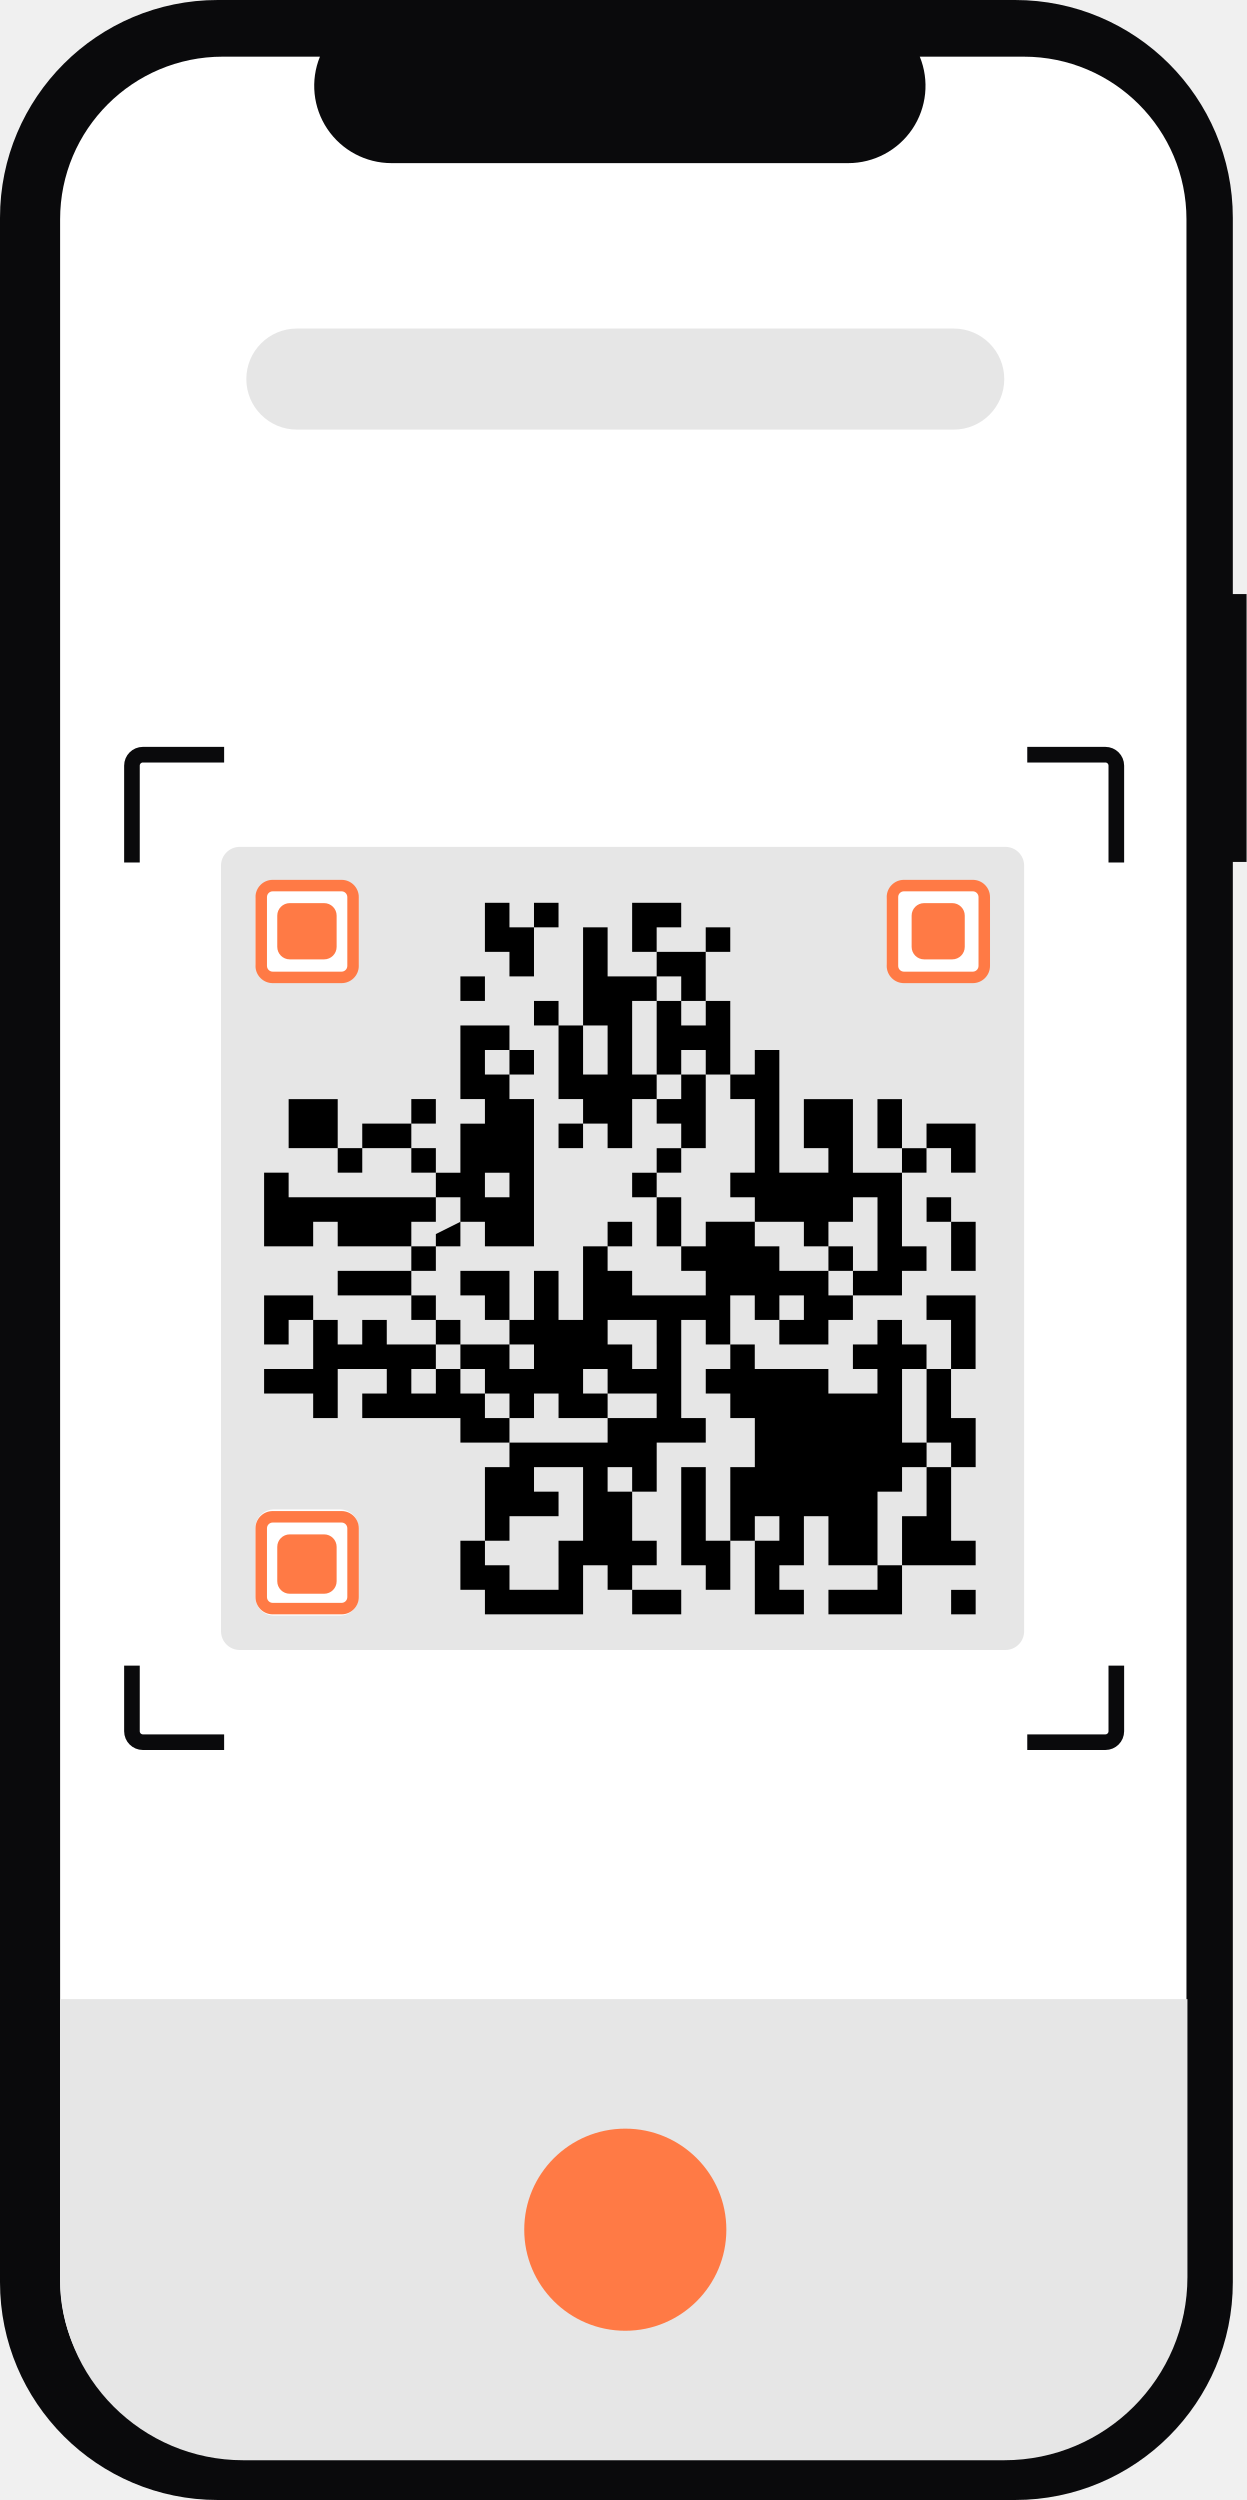
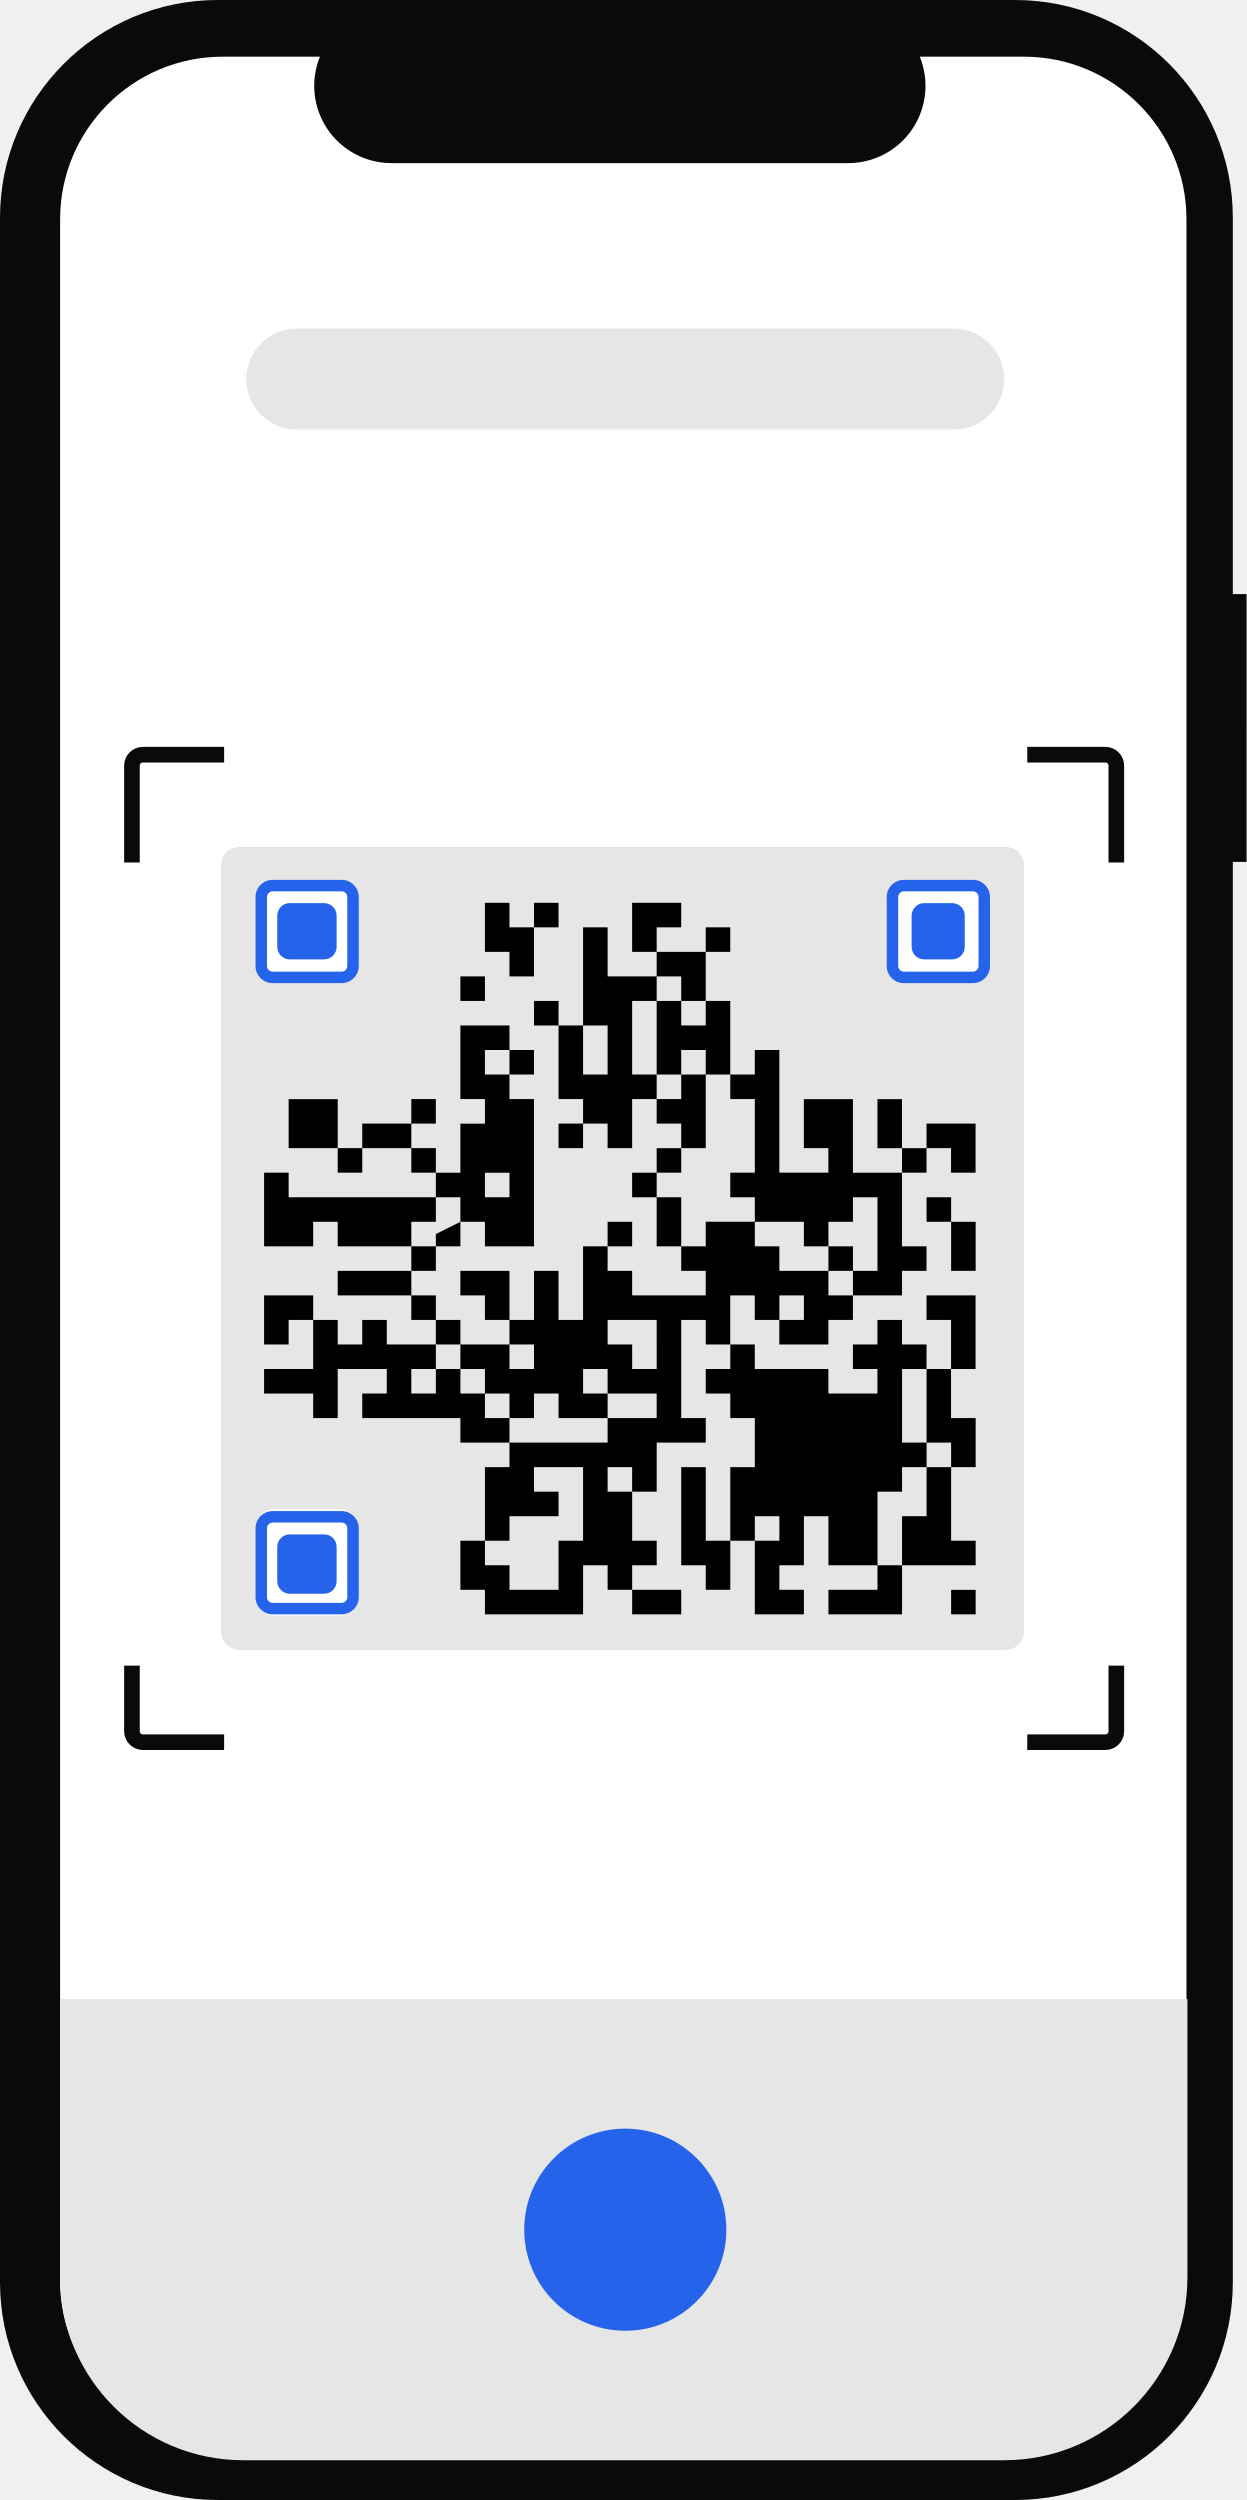
<svg xmlns="http://www.w3.org/2000/svg" viewBox="0 0 398.904 800">
  <g transform="translate(-642 -139.966)">
    <g transform="translate(642 139.966)">
      <g transform="translate(0 0)">
        <path d="M665.268,269.3h-4.4V148.885a69.692,69.692,0,0,0-69.692-69.692H336.058a69.693,69.693,0,0,0-69.693,69.692V809.5a69.693,69.693,0,0,0,69.692,69.692H591.178A69.693,69.693,0,0,0,660.87,809.5V355.018h4.4Z" transform="translate(-266.365 -79.193)" fill="#0A0A0C" />
        <path d="M592.254,95.686h-33.3a24.727,24.727,0,0,1-22.894,34.067H389.9A24.727,24.727,0,0,1,367,95.686H335.9a52.045,52.045,0,0,0-52.045,52.045V807.383A52.045,52.045,0,0,0,335.9,859.428H592.244a52.045,52.045,0,0,0,52.045-52.045V147.733a52.045,52.045,0,0,0-52.036-52.045Z" transform="translate(-264.621 -77.553)" fill="#fff" />
      </g>
    </g>
    <g transform="translate(712.884 410.628)">
      <rect width="257" height="257" rx="6" transform="translate(-0.162 0.338)" fill="#e6e6e6" />
      <rect width="33" height="32" rx="6" transform="translate(10.838 11.338)" fill="#fff" />
-       <path d="M5.509,3.673A1.838,1.838,0,0,0,3.673,5.509V27.544A1.838,1.838,0,0,0,5.509,29.38H27.544a1.838,1.838,0,0,0,1.836-1.836V5.509a1.838,1.838,0,0,0-1.836-1.836H5.509M5.509,0H27.544a5.509,5.509,0,0,1,5.509,5.509V27.544a5.509,5.509,0,0,1-5.509,5.509H5.509A5.509,5.509,0,0,1,0,27.544V5.509A5.509,5.509,0,0,1,5.509,0Z" transform="translate(10.874 10.889)" fill="#FF7A45" />
-       <rect width="19" height="18" rx="4" transform="translate(17.838 18.338)" fill="#FF7A45" />
+       <path d="M5.509,3.673A1.838,1.838,0,0,0,3.673,5.509V27.544A1.838,1.838,0,0,0,5.509,29.38H27.544a1.838,1.838,0,0,0,1.836-1.836V5.509a1.838,1.838,0,0,0-1.836-1.836H5.509M5.509,0H27.544a5.509,5.509,0,0,1,5.509,5.509V27.544a5.509,5.509,0,0,1-5.509,5.509H5.509A5.509,5.509,0,0,1,0,27.544V5.509A5.509,5.509,0,0,1,5.509,0Z" transform="translate(10.874 10.889)" fill="#2563EB" />
+       <rect width="19" height="18" rx="4" transform="translate(17.838 18.338)" fill="#2563EB" />
      <rect width="32" height="32" rx="6" transform="translate(212.838 11.338)" fill="#fff" />
-       <path d="M5.509,3.673A1.838,1.838,0,0,0,3.673,5.509V27.544A1.838,1.838,0,0,0,5.509,29.38H27.544a1.838,1.838,0,0,0,1.836-1.836V5.509a1.838,1.838,0,0,0-1.836-1.836H5.509M5.509,0H27.544a5.509,5.509,0,0,1,5.509,5.509V27.544a5.509,5.509,0,0,1-5.509,5.509H5.509A5.509,5.509,0,0,1,0,27.544V5.509A5.509,5.509,0,0,1,5.509,0Z" transform="translate(212.864 10.889)" fill="#FF7A45" />
-       <rect width="17" height="18" rx="4" transform="translate(220.838 18.338)" fill="#FF7A45" />
+       <path d="M5.509,3.673A1.838,1.838,0,0,0,3.673,5.509V27.544A1.838,1.838,0,0,0,5.509,29.38H27.544a1.838,1.838,0,0,0,1.836-1.836V5.509a1.838,1.838,0,0,0-1.836-1.836H5.509M5.509,0H27.544a5.509,5.509,0,0,1,5.509,5.509V27.544a5.509,5.509,0,0,1-5.509,5.509H5.509A5.509,5.509,0,0,1,0,27.544V5.509A5.509,5.509,0,0,1,5.509,0Z" transform="translate(212.864 10.889)" fill="#2563EB" />
+       <rect width="17" height="18" rx="4" transform="translate(220.838 18.338)" fill="#2563EB" />
      <rect width="33" height="34" rx="6" transform="translate(10.838 212.338)" fill="#fff" />
-       <path d="M5.509,3.673A1.838,1.838,0,0,0,3.673,5.509V27.544A1.838,1.838,0,0,0,5.509,29.38H27.544a1.838,1.838,0,0,0,1.836-1.836V5.509a1.838,1.838,0,0,0-1.836-1.836H5.509M5.509,0H27.544a5.509,5.509,0,0,1,5.509,5.509V27.544a5.509,5.509,0,0,1-5.509,5.509H5.509A5.509,5.509,0,0,1,0,27.544V5.509A5.509,5.509,0,0,1,5.509,0Z" transform="translate(10.874 212.878)" fill="#FF7A45" />
-       <rect width="19" height="19" rx="4" transform="translate(17.838 220.338)" fill="#FF7A45" />
+       <path d="M5.509,3.673A1.838,1.838,0,0,0,3.673,5.509V27.544A1.838,1.838,0,0,0,5.509,29.38H27.544a1.838,1.838,0,0,0,1.836-1.836V5.509a1.838,1.838,0,0,0-1.836-1.836H5.509M5.509,0H27.544a5.509,5.509,0,0,1,5.509,5.509V27.544a5.509,5.509,0,0,1-5.509,5.509H5.509A5.509,5.509,0,0,1,0,27.544V5.509A5.509,5.509,0,0,1,5.509,0Z" transform="translate(10.874 212.878)" fill="#2563EB" />
+       <rect width="19" height="19" rx="4" transform="translate(17.838 220.338)" fill="#2563EB" />
      <path d="M102.665,255.771v-3.926H94.813v-15.7h7.852V212.588h7.852v-7.852h-15.7v-7.852H63.407v-7.852h7.852v-7.852h-15.7v15.7H47.7v-7.852H32v-7.852H47.7v-15.7H39.852v7.852H32v-15.7H47.7v7.852h7.852v7.852h7.852v-7.852h7.852v7.852h15.7v-7.852H79.11v-7.852H55.555v-7.852H79.11v-7.852H55.555v-7.852H47.7v7.852H32V118.368h7.852v7.852h47.11v-7.852H79.11v-7.852h-15.7v7.852H55.555v-7.852h-15.7v-15.7h15.7v15.7h7.852v-7.852h15.7V94.813h7.852v7.852H79.11v7.852h7.852v7.852h7.852v-15.7h7.852V94.813H94.813V71.258h15.7V79.11h7.852v7.852h-7.852v7.852h7.852v47.11h-15.7v-7.852H94.813v7.852H86.961v7.852H79.11v7.852h7.852v7.852h7.852v7.852h15.7v-7.852h-7.852v-7.852H94.813v-7.852h15.7v15.7h7.852v-15.7h7.852v15.7h7.852V141.923h7.852v-7.852h7.852v7.852h-7.852v7.852h7.852v7.852h23.555v-7.852h-7.852v-7.852h-7.852v-15.7h-7.852v-7.852h7.852v-7.852h7.852v-7.852h-7.852V94.813h-7.852v15.7h-7.852v-7.852h-7.852v7.852H126.22v-7.852h7.852V94.813H126.22V71.258h-7.852V63.407h7.852v7.852h7.852V39.852h7.852v15.7h15.7V47.7h-7.852V32h15.7v7.852h-7.852V47.7h15.7V39.852h7.852V47.7h-7.852v15.7h7.852V86.961h7.852V79.11h7.852v39.258h15.7v-7.852h-7.852v-15.7h15.7v23.555h15.7v-7.852h-7.852v-15.7h7.852v15.7h7.852v-7.852h15.7v15.7h-7.852v-7.852h-7.852v7.852h-7.852v23.555h7.852v7.852h-7.852v7.852h-15.7v7.852h-7.852v7.852h-15.7v-7.852h-7.852v-7.852h-7.852v15.7h7.852v7.852h23.555v7.852h15.7v-7.852h-7.852v-7.852h7.852v-7.852h7.852v7.852h7.852v7.852h7.852v-15.7h-7.852v-7.852h15.7v23.555h-7.852v15.7H259.7v15.7h-7.852v23.555H259.7v7.852H236.142v15.7H212.588v-7.852h15.7v-7.852h-15.7v-15.7h-7.852v15.7h-7.852v7.852h7.852V259.7h-15.7V236.142h-7.852v15.7h-7.852v-7.852h-7.852V212.588h7.852v23.555h7.852V212.588h7.852v-15.7h-7.852v-7.852h-7.852v-7.852h7.852v-7.852h-7.852v-7.852h-7.852v31.407h7.852v7.852h-15.7v15.7h-7.852v15.7h7.852v7.852h-7.852v7.852h15.7V259.7h-15.7v-7.852h-7.852v-7.852h-7.852v15.7H102.665v-3.926Zm23.555-11.777v-7.852h7.852V212.588h-15.7v7.852h7.852v7.852h-15.7v7.852h-7.852v7.852h7.852v7.852h15.7v-7.852Zm109.923-7.852v-7.852h7.852v-15.7h7.852v-7.852h-7.852V181.181h-7.852v23.555h7.852v7.852h-7.852v7.852h-7.852v23.555h7.852v-7.852Zm-39.258-3.926v-3.926h-7.852v7.852h7.852v-3.926Zm-47.11-15.7v-3.926h-7.852v7.852h7.852v-3.926Zm70.665-7.852V196.884H196.884v23.555h23.555V208.662Zm-28.636,0,3.712-12.871,27-1.2-.9,26.718h-26.1Zm-49.88-7.852v-3.926h15.7v-7.852h-15.7v-7.852h-7.852v7.852h7.852v7.852h-15.7v-7.852h-7.852v7.852h-7.852v-7.852h-7.852v-7.852H94.813v-7.852H86.961v7.852H79.11v7.852h7.852v-7.852h7.852v7.852h7.852v7.852h7.852v7.852h31.407V200.81Zm-23.555-23.555v-3.926h-7.852v7.852h7.852v-3.926Zm39.258-3.926v-7.852h-15.7v7.852h7.852v7.852h7.852v-7.852Zm47.11-11.777v-3.926h-7.852v7.852h7.852v-3.926Zm15.7-7.852v-3.926h7.852V126.22h-7.852v7.852h-7.852v7.852h-7.852v-7.852h-15.7V126.22h-7.852v-7.852h7.852V94.813h-7.852V86.961h-7.852V79.11h-7.852v7.852h-7.852V63.407h7.852v7.852h7.852V63.407h-7.852V55.555h-7.852v7.852h-7.852V86.961h7.852v7.852h7.852V86.961h7.852v23.555h-7.852v7.852h-7.852v7.852h7.852v15.7h7.852v-7.852h15.7v7.852h7.852v7.852h15.7v7.852h7.852V153.7Zm-7.852-7.852v-3.926h7.852v7.852h-7.852v-3.926ZM86.961,138l7.852-3.926V126.22H86.961v7.852H79.11v7.852h7.852V138Zm23.555-15.7v-3.926h-7.852v7.852h7.852Zm0-39.258V79.11h-7.852v7.852h7.852V83.036Zm31.407-3.926V71.258h-7.852v15.7h7.852V79.11Zm39.258-39.258Zm70.665,215.92v-3.926H259.7V259.7h-7.852v-3.926Zm0-113.849v-7.852h-7.852V126.22h7.852v7.852H259.7v15.7h-7.852v-7.852ZM86.961,86.961Zm7.852-27.481V55.555h7.852v7.852H94.813V59.481Zm15.7-7.852V47.7h-7.852V32h7.852v7.852h7.852V32h7.852v7.852h-7.852v15.7h-7.852V51.629Z" transform="translate(-18.372 -13.766)" />
    </g>
    <path d="M0,0H360.777V88.931a58.614,58.614,0,0,1-58.614,58.614H58.614A58.614,58.614,0,0,1,0,88.931Z" transform="translate(661.201 779.698)" fill="#e6e6e6" />
    <g transform="translate(681.722 378.966)" fill="none" stroke="#0A0A0C" stroke-width="5">
      <rect width="320" height="321" rx="6" stroke="none" />
      <rect x="2.5" y="2.5" width="315" height="316" rx="3.5" fill="none" />
    </g>
    <rect width="18" height="257" transform="translate(992.722 415.966)" fill="#fff" />
    <rect width="18" height="257" transform="translate(671.722 415.966)" fill="#fff" />
    <rect width="257" height="27" transform="translate(713.722 365.966)" fill="#fff" />
    <rect width="257" height="27" transform="translate(713.722 685.966)" fill="#fff" />
-     <path d="M32.339,0A32.339,32.339,0,1,1,0,32.339,32.339,32.339,0,0,1,32.339,0Z" transform="translate(809.756 821.132)" fill="#FF7A45" />
+     <path d="M32.339,0A32.339,32.339,0,1,1,0,32.339,32.339,32.339,0,0,1,32.339,0Z" transform="translate(809.756 821.132)" fill="#2563EB" />
    <path d="M16.169,0h210.2a16.169,16.169,0,1,1,0,32.339H16.169A16.169,16.169,0,0,1,16.169,0Z" transform="translate(720.825 245.101)" fill="#e6e6e6" />
  </g>
</svg>
